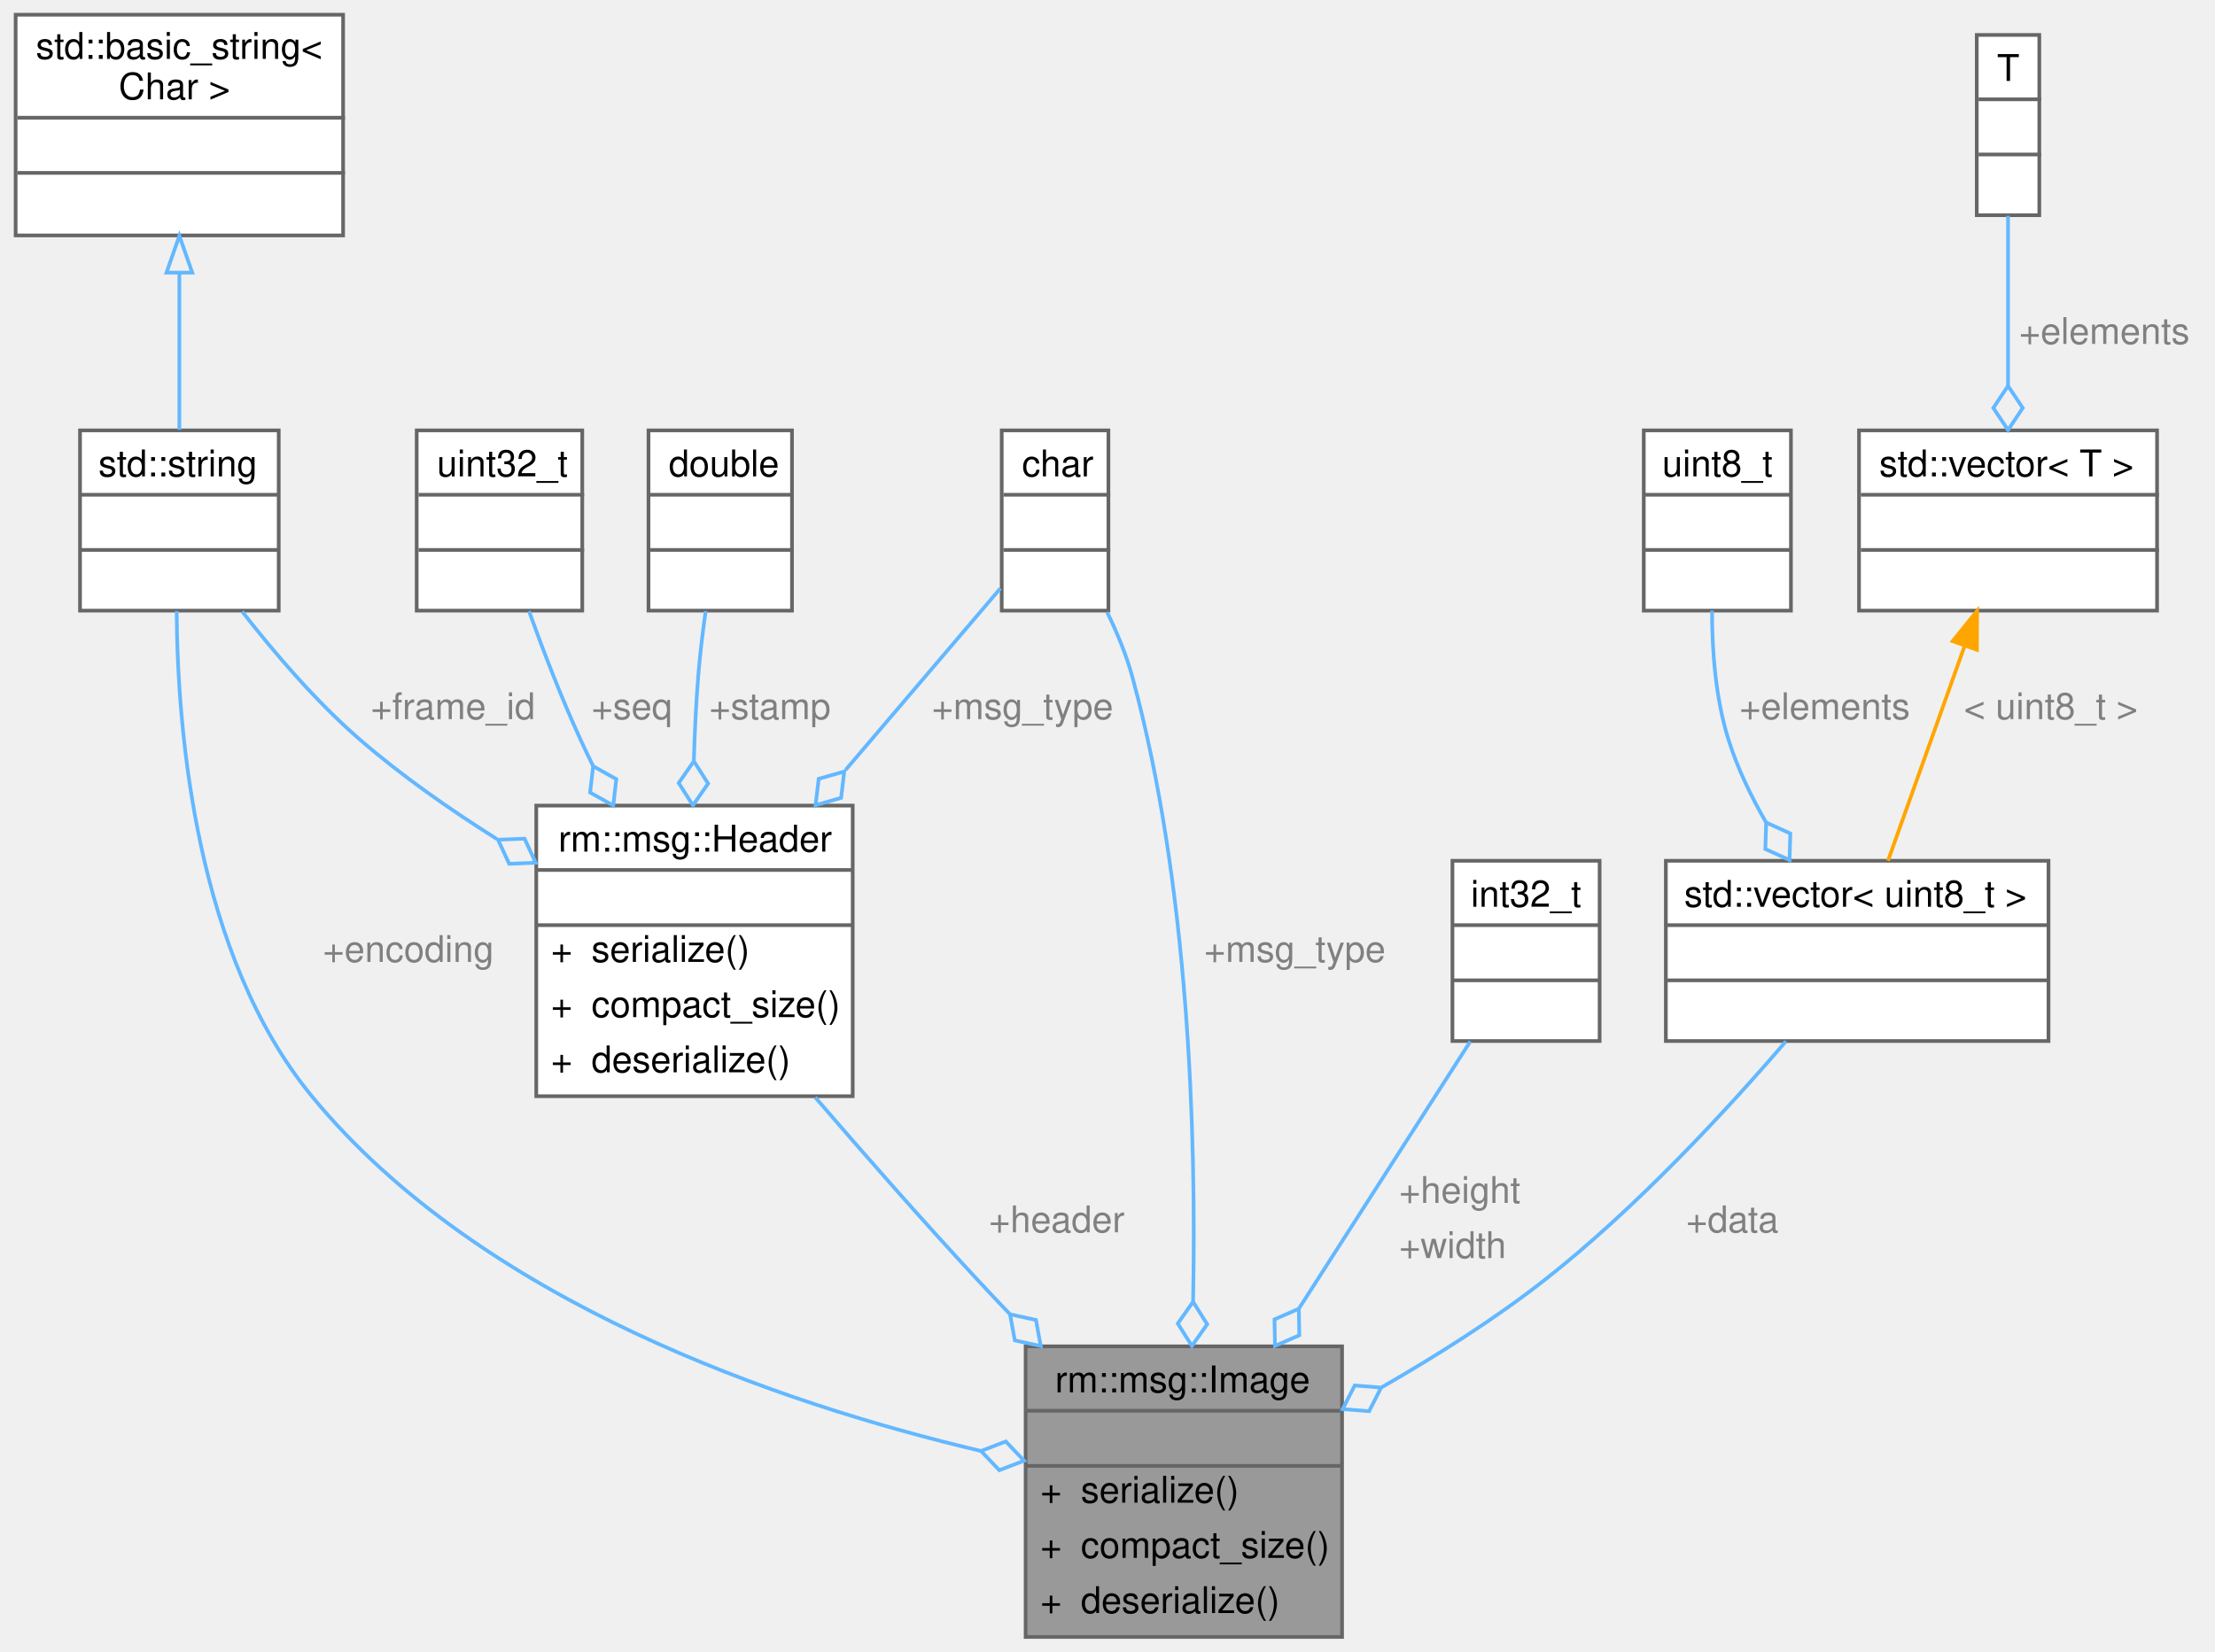
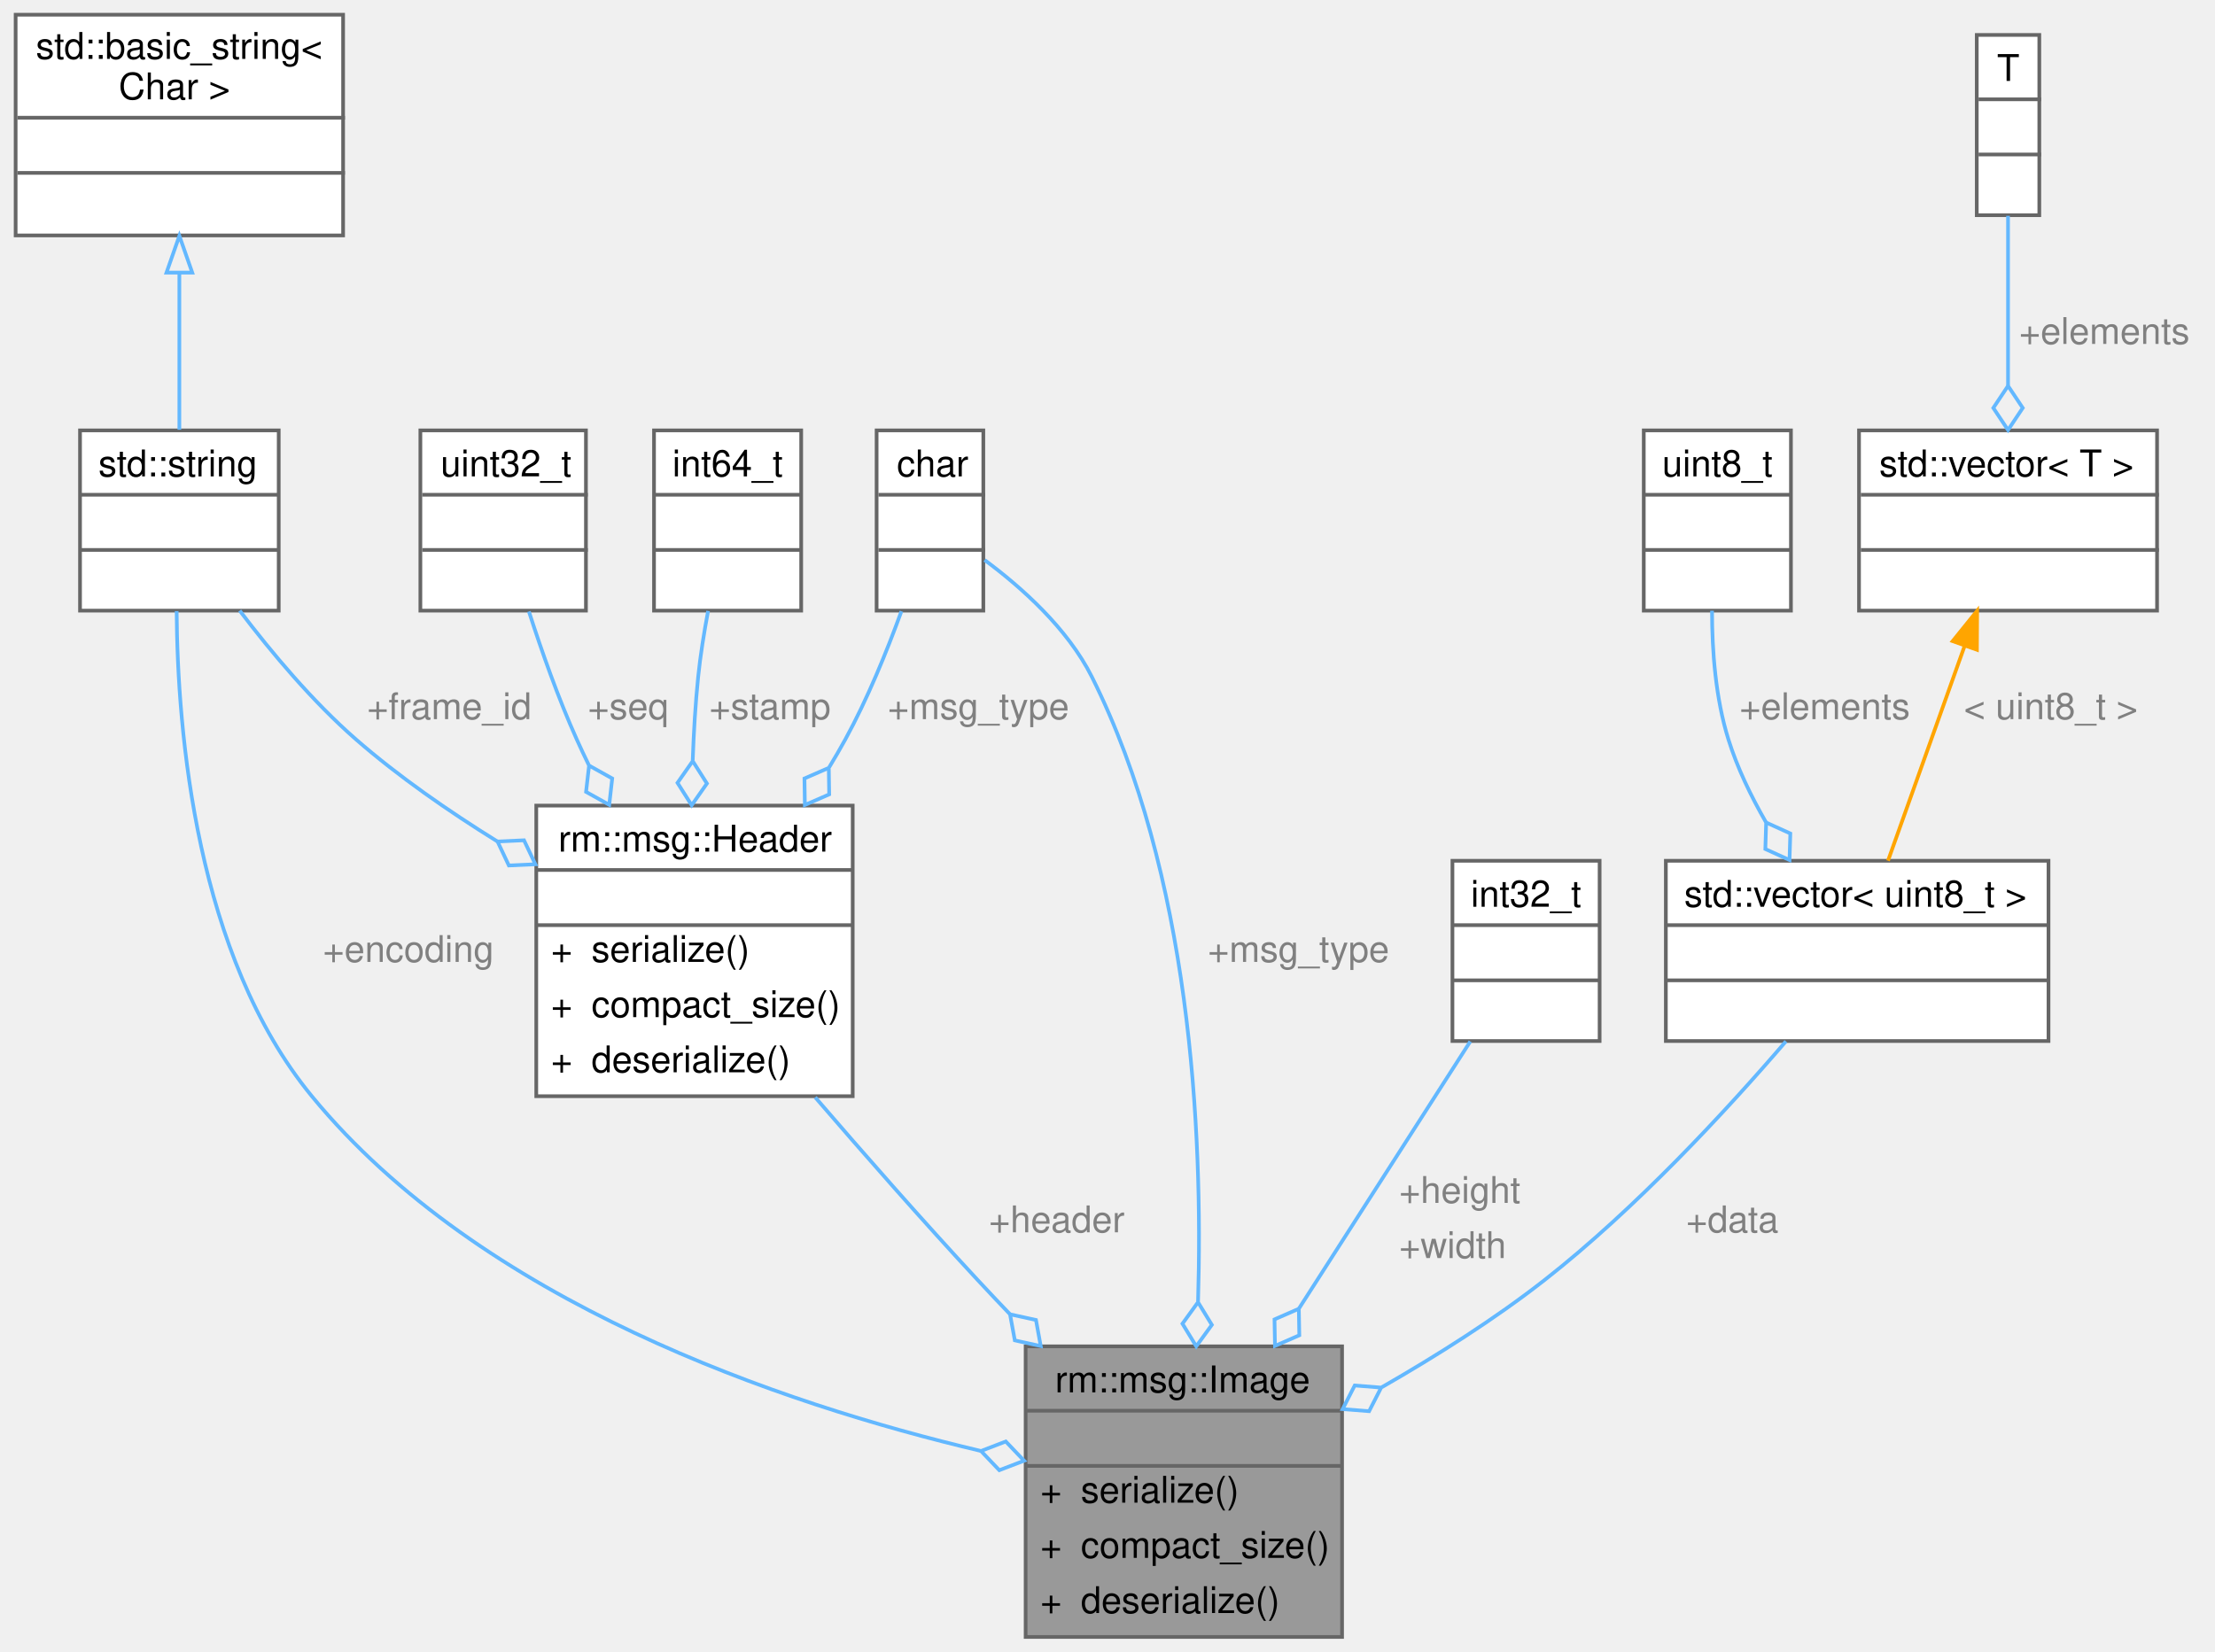
<svg xmlns="http://www.w3.org/2000/svg" xmlns:xlink="http://www.w3.org/1999/xlink" width="602pt" height="449pt" viewBox="0.00 0.00 601.50 449.00">
  <g id="graph0" class="graph" transform="scale(1 1) rotate(0) translate(4 445)">
    <g id="Node000001" class="node">
      <g id="a_Node000001">
        <a xlink:title="Image 消息类型：sensor/Image">
          <polygon fill="#999999" stroke="transparent" points="360.5,-79 274.5,-79 274.5,0 360.5,0 360.5,-79" />
          <text text-anchor="start" x="282.5" y="-66.5" font-family="Helvetica,sans-Serif" font-size="10.00">rm::msg::Image</text>
          <text text-anchor="start" x="315.5" y="-51.5" font-family="Helvetica,sans-Serif" font-size="10.00"> </text>
          <text text-anchor="start" x="278.5" y="-36.5" font-family="Helvetica,sans-Serif" font-size="10.00">+</text>
          <text text-anchor="start" x="289.5" y="-36.5" font-family="Helvetica,sans-Serif" font-size="10.00">serialize()</text>
          <text text-anchor="start" x="278.5" y="-21.5" font-family="Helvetica,sans-Serif" font-size="10.00">+</text>
          <text text-anchor="start" x="289.5" y="-21.5" font-family="Helvetica,sans-Serif" font-size="10.00">compact_size()</text>
          <text text-anchor="start" x="278.5" y="-6.5" font-family="Helvetica,sans-Serif" font-size="10.00">+</text>
          <text text-anchor="start" x="289.5" y="-6.5" font-family="Helvetica,sans-Serif" font-size="10.00">deserialize()</text>
          <polygon fill="#666666" stroke="#666666" points="274.5,-61.5 274.5,-61.5 360.5,-61.5 360.5,-61.5 274.5,-61.5" />
          <polygon fill="#666666" stroke="#666666" points="274.5,-46.5 274.5,-46.5 360.5,-46.5 360.5,-46.5 274.5,-46.5" />
          <polygon fill="none" stroke="#666666" points="274.5,0 274.5,-79 360.5,-79 360.5,0 274.5,0" />
        </a>
      </g>
    </g>
    <g id="Node000002" class="node">
      <g id="a_Node000002">
        <a xlink:href="../../de/de3/classrm_1_1msg_1_1Header.html" target="_top" xlink:title="Header 消息类型：std/Header">
          <polygon fill="white" stroke="transparent" points="227.5,-226 141.5,-226 141.5,-147 227.5,-147 227.5,-226" />
          <text text-anchor="start" x="147.5" y="-213.5" font-family="Helvetica,sans-Serif" font-size="10.00">rm::msg::Header</text>
          <text text-anchor="start" x="182.5" y="-198.5" font-family="Helvetica,sans-Serif" font-size="10.00"> </text>
          <text text-anchor="start" x="145.5" y="-183.5" font-family="Helvetica,sans-Serif" font-size="10.00">+</text>
          <text text-anchor="start" x="156.5" y="-183.5" font-family="Helvetica,sans-Serif" font-size="10.00">serialize()</text>
          <text text-anchor="start" x="145.5" y="-168.5" font-family="Helvetica,sans-Serif" font-size="10.00">+</text>
          <text text-anchor="start" x="156.5" y="-168.5" font-family="Helvetica,sans-Serif" font-size="10.00">compact_size()</text>
          <text text-anchor="start" x="145.5" y="-153.5" font-family="Helvetica,sans-Serif" font-size="10.00">+</text>
          <text text-anchor="start" x="156.5" y="-153.5" font-family="Helvetica,sans-Serif" font-size="10.00">deserialize()</text>
          <polygon fill="#666666" stroke="#666666" points="141.5,-208.5 141.5,-208.5 227.5,-208.5 227.5,-208.5 141.5,-208.5" />
          <polygon fill="#666666" stroke="#666666" points="141.5,-193.5 141.5,-193.5 227.5,-193.5 227.5,-193.5 141.5,-193.5" />
          <polygon fill="none" stroke="#666666" points="141.5,-147 141.5,-226 227.5,-226 227.5,-147 141.5,-147" />
        </a>
      </g>
    </g>
    <g id="edge1_Node000001_Node000002" class="edge">
      <g id="a_edge1_Node000001_Node000002">
        <a xlink:title=" ">
          <path fill="none" stroke="#63b8ff" d="M217.32,-146.69C230.79,-131.05 246.67,-112.97 261.5,-97 264.31,-93.97 267.23,-90.88 270.19,-87.79" />
          <polygon fill="none" stroke="#63b8ff" points="270.26,-87.71 271.56,-80.62 278.6,-79.08 277.31,-86.17 270.26,-87.71" />
        </a>
      </g>
      <text text-anchor="start" x="264.5" y="-110" font-family="Helvetica,sans-Serif" font-size="10.00" fill="grey">+header</text>
    </g>
    <g id="Node000003" class="node">
      <g id="a_Node000003">
        <a xlink:title=" ">
-           <polygon fill="white" stroke="transparent" points="154,-328 109,-328 109,-279 154,-279 154,-328" />
-           <text text-anchor="start" x="114.5" y="-315.5" font-family="Helvetica,sans-Serif" font-size="10.00">uint32_t</text>
-           <text text-anchor="start" x="130" y="-300.5" font-family="Helvetica,sans-Serif" font-size="10.00"> </text>
-           <text text-anchor="start" x="130" y="-285.5" font-family="Helvetica,sans-Serif" font-size="10.00"> </text>
-           <polygon fill="#666666" stroke="#666666" points="109.5,-310.5 109.5,-310.5 154.5,-310.5 154.5,-310.5 109.5,-310.5" />
-           <polygon fill="#666666" stroke="#666666" points="109.5,-295.5 109.5,-295.5 154.5,-295.5 154.5,-295.5 109.5,-295.5" />
-           <polygon fill="none" stroke="#666666" points="109,-279 109,-328 154,-328 154,-279 109,-279" />
+           <polygon fill="white" stroke="transparent" points="155,-328 110,-328 110,-279 155,-279 155,-328" />
+           <text text-anchor="start" x="115.5" y="-315.5" font-family="Helvetica,sans-Serif" font-size="10.00">uint32_t</text>
+           <text text-anchor="start" x="131" y="-300.5" font-family="Helvetica,sans-Serif" font-size="10.00"> </text>
+           <text text-anchor="start" x="131" y="-285.5" font-family="Helvetica,sans-Serif" font-size="10.00"> </text>
+           <polygon fill="#666666" stroke="#666666" points="110.5,-310.5 110.5,-310.5 155.5,-310.5 155.5,-310.5 110.5,-310.5" />
+           <polygon fill="#666666" stroke="#666666" points="110.5,-295.5 110.5,-295.5 155.5,-295.5 155.5,-295.5 110.5,-295.5" />
+           <polygon fill="none" stroke="#666666" points="110,-279 110,-328 155,-328 155,-279 110,-279" />
        </a>
      </g>
    </g>
    <g id="edge2_Node000002_Node000003" class="edge">
      <g id="a_edge2_Node000002_Node000003">
        <a xlink:title=" ">
-           <path fill="none" stroke="#63b8ff" d="M139.53,-278.85C143.41,-268.07 148.33,-255.24 153.5,-244 154.6,-241.6 155.76,-239.17 156.96,-236.73" />
-           <polygon fill="none" stroke="#63b8ff" points="156.96,-236.72 156.13,-229.56 162.42,-226.03 163.25,-233.19 156.96,-236.72" />
-         </a>
-       </g>
-       <text text-anchor="start" x="156.5" y="-249.5" font-family="Helvetica,sans-Serif" font-size="10.00" fill="grey">+seq</text>
+           <path fill="none" stroke="#63b8ff" d="M139.5,-278.77C142.97,-267.98 147.48,-255.16 152.5,-244 153.53,-241.71 154.62,-239.39 155.76,-237.07" />
+           <polygon fill="none" stroke="#63b8ff" points="155.85,-236.89 155.03,-229.73 161.33,-226.22 162.14,-233.38 155.85,-236.89" />
+         </a>
+       </g>
+       <text text-anchor="start" x="155.5" y="-249.5" font-family="Helvetica,sans-Serif" font-size="10.00" fill="grey">+seq</text>
    </g>
    <g id="Node000004" class="node">
      <g id="a_Node000004">
        <a xlink:title=" ">
-           <polygon fill="white" stroke="transparent" points="211,-328 172,-328 172,-279 211,-279 211,-328" />
-           <text text-anchor="start" x="177.5" y="-315.5" font-family="Helvetica,sans-Serif" font-size="10.00">double</text>
-           <text text-anchor="start" x="190" y="-300.5" font-family="Helvetica,sans-Serif" font-size="10.00"> </text>
-           <text text-anchor="start" x="190" y="-285.5" font-family="Helvetica,sans-Serif" font-size="10.00"> </text>
-           <polygon fill="#666666" stroke="#666666" points="172.5,-310.5 172.5,-310.5 211.5,-310.5 211.5,-310.5 172.5,-310.5" />
-           <polygon fill="#666666" stroke="#666666" points="172.5,-295.5 172.5,-295.5 211.5,-295.5 211.5,-295.5 172.5,-295.5" />
-           <polygon fill="none" stroke="#666666" points="172,-279 172,-328 211,-328 211,-279 172,-279" />
+           <polygon fill="white" stroke="transparent" points="213.5,-328 173.5,-328 173.5,-279 213.5,-279 213.5,-328" />
+           <text text-anchor="start" x="178.5" y="-315.5" font-family="Helvetica,sans-Serif" font-size="10.00">int64_t</text>
+           <text text-anchor="start" x="191.5" y="-300.5" font-family="Helvetica,sans-Serif" font-size="10.00"> </text>
+           <text text-anchor="start" x="191.5" y="-285.5" font-family="Helvetica,sans-Serif" font-size="10.00"> </text>
+           <polygon fill="#666666" stroke="#666666" points="173.5,-310.5 173.5,-310.5 213.5,-310.5 213.5,-310.5 173.5,-310.5" />
+           <polygon fill="#666666" stroke="#666666" points="173.5,-295.5 173.5,-295.5 213.5,-295.5 213.5,-295.5 173.5,-295.5" />
+           <polygon fill="none" stroke="#666666" points="173.5,-279 173.5,-328 213.5,-328 213.5,-279 173.5,-279" />
        </a>
      </g>
    </g>
    <g id="edge3_Node000002_Node000004" class="edge">
      <g id="a_edge3_Node000002_Node000004">
        <a xlink:title=" ">
-           <path fill="none" stroke="#63b8ff" d="M187.54,-278.86C186.71,-273.04 185.96,-266.81 185.5,-261 184.92,-253.66 184.55,-245.89 184.33,-238.26" />
-           <polygon fill="none" stroke="#63b8ff" points="184.33,-238.07 180.21,-232.15 184.08,-226.07 188.2,-231.99 184.33,-238.07" />
+           <path fill="none" stroke="#63b8ff" d="M188.2,-278.91C187.1,-273.08 186.1,-266.84 185.5,-261 184.75,-253.67 184.29,-245.91 184.02,-238.29" />
+           <polygon fill="none" stroke="#63b8ff" points="184.02,-238.1 179.88,-232.19 183.74,-226.1 187.88,-232.01 184.02,-238.1" />
        </a>
      </g>
      <text text-anchor="start" x="188.5" y="-249.5" font-family="Helvetica,sans-Serif" font-size="10.00" fill="grey">+stamp</text>
    </g>
    <g id="Node000005" class="node">
      <g id="a_Node000005">
        <a xlink:title=" ">
          <polygon fill="white" stroke="transparent" points="71.5,-328 17.5,-328 17.5,-279 71.5,-279 71.5,-328" />
          <text text-anchor="start" x="22.5" y="-315.5" font-family="Helvetica,sans-Serif" font-size="10.00">std::string</text>
          <text text-anchor="start" x="42.5" y="-300.5" font-family="Helvetica,sans-Serif" font-size="10.00"> </text>
          <text text-anchor="start" x="42.5" y="-285.5" font-family="Helvetica,sans-Serif" font-size="10.00"> </text>
          <polygon fill="#666666" stroke="#666666" points="17.5,-310.5 17.5,-310.5 71.5,-310.5 71.5,-310.5 17.5,-310.5" />
          <polygon fill="#666666" stroke="#666666" points="17.5,-295.5 17.5,-295.5 71.5,-295.5 71.5,-295.5 17.5,-295.5" />
          <polygon fill="none" stroke="#666666" points="17.5,-279 17.5,-328 71.5,-328 71.5,-279 17.5,-279" />
        </a>
      </g>
    </g>
    <g id="edge8_Node000001_Node000005" class="edge">
      <g id="a_edge8_Node000001_Node000005">
        <a xlink:title=" ">
          <path fill="none" stroke="#63b8ff" d="M43.76,-278.88C43.98,-245.74 49.09,-185.21 80.5,-147 126.44,-91.11 207.83,-63.45 262.22,-50.59" />
          <polygon fill="none" stroke="#63b8ff" points="262.37,-50.55 267.34,-45.33 274.08,-47.91 269.1,-53.14 262.37,-50.55" />
        </a>
      </g>
      <text text-anchor="start" x="83.5" y="-183.5" font-family="Helvetica,sans-Serif" font-size="10.00" fill="grey">+encoding</text>
    </g>
    <g id="edge4_Node000002_Node000005" class="edge">
      <g id="a_edge4_Node000002_Node000005">
        <a xlink:title=" ">
-           <path fill="none" stroke="#63b8ff" d="M61.57,-278.76C70.36,-267.47 81.69,-254.24 93.5,-244 104.8,-234.19 117.99,-224.97 130.76,-216.93" />
-           <polygon fill="none" stroke="#63b8ff" points="131.1,-216.73 134.14,-210.18 141.34,-210.47 138.31,-217.01 131.1,-216.73" />
-         </a>
-       </g>
-       <text text-anchor="start" x="96.5" y="-249.5" font-family="Helvetica,sans-Serif" font-size="10.00" fill="grey">+frame_id</text>
+           <path fill="none" stroke="#63b8ff" d="M60.9,-279C69.52,-267.64 80.72,-254.28 92.5,-244 104.09,-233.89 117.71,-224.46 130.85,-216.3" />
+           <polygon fill="none" stroke="#63b8ff" points="130.97,-216.24 134.05,-209.72 141.25,-210.05 138.17,-216.57 130.97,-216.24" />
+         </a>
+       </g>
+       <text text-anchor="start" x="95.5" y="-249.5" font-family="Helvetica,sans-Serif" font-size="10.00" fill="grey">+frame_id</text>
    </g>
    <g id="Node000006" class="node">
      <g id="a_Node000006">
        <a xlink:title=" ">
          <polygon fill="white" stroke="transparent" points="89,-441 0,-441 0,-381 89,-381 89,-441" />
          <text text-anchor="start" x="5.5" y="-429" font-family="Helvetica,sans-Serif" font-size="10.00">std::basic_string&lt;</text>
          <text text-anchor="start" x="28" y="-418" font-family="Helvetica,sans-Serif" font-size="10.00"> Char &gt;</text>
          <text text-anchor="start" x="43" y="-403" font-family="Helvetica,sans-Serif" font-size="10.00"> </text>
          <text text-anchor="start" x="43" y="-388" font-family="Helvetica,sans-Serif" font-size="10.00"> </text>
          <polygon fill="#666666" stroke="#666666" points="0.5,-413 0.5,-413 89.5,-413 89.5,-413 0.5,-413" />
          <polygon fill="#666666" stroke="#666666" points="0.5,-398 0.5,-398 89.5,-398 89.5,-398 0.5,-398" />
          <polygon fill="none" stroke="#666666" points="0,-381 0,-441 89,-441 89,-381 0,-381" />
        </a>
      </g>
    </g>
    <g id="edge5_Node000005_Node000006" class="edge">
      <g id="a_edge5_Node000005_Node000006">
        <a xlink:title=" ">
          <path fill="none" stroke="#63b8ff" d="M44.5,-370.79C44.5,-356.47 44.5,-340.73 44.5,-328.18" />
          <polygon fill="none" stroke="#63b8ff" points="41,-370.89 44.5,-380.89 48,-370.89 41,-370.89" />
        </a>
      </g>
    </g>
    <g id="Node000007" class="node">
      <g id="a_Node000007">
        <a xlink:title=" ">
-           <polygon fill="white" stroke="transparent" points="297,-328 268,-328 268,-279 297,-279 297,-328" />
-           <text text-anchor="start" x="273.5" y="-315.5" font-family="Helvetica,sans-Serif" font-size="10.00">char</text>
-           <text text-anchor="start" x="281" y="-300.5" font-family="Helvetica,sans-Serif" font-size="10.00"> </text>
-           <text text-anchor="start" x="281" y="-285.5" font-family="Helvetica,sans-Serif" font-size="10.00"> </text>
-           <polygon fill="#666666" stroke="#666666" points="268.5,-310.5 268.5,-310.5 297.5,-310.5 297.5,-310.5 268.5,-310.5" />
-           <polygon fill="#666666" stroke="#666666" points="268.5,-295.5 268.5,-295.5 297.5,-295.5 297.5,-295.5 268.5,-295.5" />
-           <polygon fill="none" stroke="#666666" points="268,-279 268,-328 297,-328 297,-279 268,-279" />
+           <polygon fill="white" stroke="transparent" points="263,-328 234,-328 234,-279 263,-279 263,-328" />
+           <text text-anchor="start" x="239.5" y="-315.5" font-family="Helvetica,sans-Serif" font-size="10.00">char</text>
+           <text text-anchor="start" x="247" y="-300.5" font-family="Helvetica,sans-Serif" font-size="10.00"> </text>
+           <text text-anchor="start" x="247" y="-285.5" font-family="Helvetica,sans-Serif" font-size="10.00"> </text>
+           <polygon fill="#666666" stroke="#666666" points="234.5,-310.5 234.5,-310.5 263.5,-310.5 263.5,-310.5 234.5,-310.5" />
+           <polygon fill="#666666" stroke="#666666" points="234.5,-295.5 234.5,-295.5 263.5,-295.5 263.5,-295.5 234.5,-295.5" />
+           <polygon fill="none" stroke="#666666" points="234,-279 234,-328 263,-328 263,-279 234,-279" />
        </a>
      </g>
    </g>
    <g id="edge13_Node000001_Node000007" class="edge">
      <g id="a_edge13_Node000001_Node000007">
        <a xlink:title=" ">
-           <path fill="none" stroke="#63b8ff" d="M296.65,-278.58C299.38,-272.98 301.89,-266.92 303.5,-261 318.93,-204.34 320.91,-136.58 320.01,-91.27" />
-           <polygon fill="none" stroke="#63b8ff" points="320.01,-91.11 315.85,-85.21 319.69,-79.11 323.85,-85 320.01,-91.11" />
-         </a>
-       </g>
-       <text text-anchor="start" x="323" y="-183.5" font-family="Helvetica,sans-Serif" font-size="10.00" fill="grey">+msg_type</text>
+           <path fill="none" stroke="#63b8ff" d="M263.36,-292.76C273.38,-285.33 285.92,-274.15 292.5,-261 319.26,-207.5 322.75,-137.79 321.36,-91.21" />
+           <polygon fill="none" stroke="#63b8ff" points="321.35,-91 317.12,-85.16 320.87,-79.01 325.11,-84.84 321.35,-91" />
+         </a>
+       </g>
+       <text text-anchor="start" x="324" y="-183.5" font-family="Helvetica,sans-Serif" font-size="10.00" fill="grey">+msg_type</text>
    </g>
    <g id="edge6_Node000002_Node000007" class="edge">
      <g id="a_edge6_Node000002_Node000007">
        <a xlink:title=" ">
-           <path fill="none" stroke="#63b8ff" d="M267.62,-285.03C256.41,-271.89 240.48,-253.19 225.56,-235.69" />
-           <polygon fill="none" stroke="#63b8ff" points="225.2,-235.26 218.26,-233.28 217.41,-226.12 224.35,-228.1 225.2,-235.26" />
-         </a>
-       </g>
-       <text text-anchor="start" x="249" y="-249.5" font-family="Helvetica,sans-Serif" font-size="10.00" fill="grey">+msg_type</text>
+           <path fill="none" stroke="#63b8ff" d="M240.74,-278.83C236.78,-267.93 231.53,-255.01 225.5,-244 224.12,-241.49 222.65,-238.96 221.12,-236.44" />
+           <polygon fill="none" stroke="#63b8ff" points="221,-236.26 214.39,-233.38 214.5,-226.17 221.11,-229.05 221,-236.26" />
+         </a>
+       </g>
+       <text text-anchor="start" x="237" y="-249.5" font-family="Helvetica,sans-Serif" font-size="10.00" fill="grey">+msg_type</text>
    </g>
    <g id="Node000008" class="node">
      <g id="a_Node000008">
        <a xlink:title=" ">
          <polygon fill="white" stroke="transparent" points="430.5,-211 390.5,-211 390.5,-162 430.5,-162 430.5,-211" />
          <text text-anchor="start" x="395.5" y="-198.5" font-family="Helvetica,sans-Serif" font-size="10.00">int32_t</text>
          <text text-anchor="start" x="408.5" y="-183.5" font-family="Helvetica,sans-Serif" font-size="10.00"> </text>
          <text text-anchor="start" x="408.5" y="-168.5" font-family="Helvetica,sans-Serif" font-size="10.00"> </text>
          <polygon fill="#666666" stroke="#666666" points="390.5,-193.5 390.5,-193.5 430.5,-193.5 430.5,-193.5 390.5,-193.5" />
          <polygon fill="#666666" stroke="#666666" points="390.5,-178.5 390.5,-178.5 430.5,-178.5 430.5,-178.5 390.5,-178.5" />
          <polygon fill="none" stroke="#666666" points="390.5,-162 390.5,-211 430.5,-211 430.5,-162 390.5,-162" />
        </a>
      </g>
    </g>
    <g id="edge7_Node000001_Node000008" class="edge">
      <g id="a_edge7_Node000001_Node000008">
        <a xlink:title=" ">
          <path fill="none" stroke="#63b8ff" d="M395.35,-161.88C382.79,-142.29 364.5,-113.79 348.81,-89.32" />
          <polygon fill="none" stroke="#63b8ff" points="348.75,-89.22 342.14,-86.33 342.27,-79.12 348.88,-82.01 348.75,-89.22" />
        </a>
      </g>
      <text text-anchor="start" x="376" y="-118" font-family="Helvetica,sans-Serif" font-size="10.00" fill="grey">+height</text>
      <text text-anchor="start" x="376" y="-103" font-family="Helvetica,sans-Serif" font-size="10.00" fill="grey">+width</text>
    </g>
    <g id="Node000009" class="node">
      <g id="a_Node000009">
        <a xlink:title=" ">
          <polygon fill="white" stroke="transparent" points="552.5,-211 448.5,-211 448.5,-162 552.5,-162 552.5,-211" />
          <text text-anchor="start" x="453.5" y="-198.5" font-family="Helvetica,sans-Serif" font-size="10.00">std::vector&lt; uint8_t &gt;</text>
          <text text-anchor="start" x="498.5" y="-183.5" font-family="Helvetica,sans-Serif" font-size="10.00"> </text>
          <text text-anchor="start" x="498.5" y="-168.5" font-family="Helvetica,sans-Serif" font-size="10.00"> </text>
          <polygon fill="#666666" stroke="#666666" points="448.5,-193.5 448.5,-193.5 552.5,-193.5 552.5,-193.5 448.5,-193.5" />
          <polygon fill="#666666" stroke="#666666" points="448.5,-178.5 448.5,-178.5 552.5,-178.5 552.5,-178.5 448.5,-178.5" />
          <polygon fill="none" stroke="#666666" points="448.5,-162 448.5,-211 552.5,-211 552.5,-162 448.5,-162" />
        </a>
      </g>
    </g>
    <g id="edge9_Node000001_Node000009" class="edge">
      <g id="a_edge9_Node000001_Node000009">
        <a xlink:title=" ">
          <path fill="none" stroke="#63b8ff" d="M481.13,-161.91C464.86,-142.98 440.32,-116.44 415.5,-97 401.94,-86.38 386.16,-76.41 371.29,-67.88" />
          <polygon fill="none" stroke="#63b8ff" points="371.13,-67.79 363.94,-68.36 360.66,-61.94 367.85,-61.37 371.13,-67.79" />
        </a>
      </g>
      <text text-anchor="start" x="454" y="-110" font-family="Helvetica,sans-Serif" font-size="10.00" fill="grey">+data</text>
    </g>
    <g id="Node000010" class="node">
      <g id="a_Node000010">
        <a xlink:title=" ">
          <polygon fill="white" stroke="transparent" points="482.5,-328 442.5,-328 442.5,-279 482.5,-279 482.5,-328" />
          <text text-anchor="start" x="447.5" y="-315.5" font-family="Helvetica,sans-Serif" font-size="10.00">uint8_t</text>
          <text text-anchor="start" x="460.5" y="-300.5" font-family="Helvetica,sans-Serif" font-size="10.00"> </text>
          <text text-anchor="start" x="460.5" y="-285.5" font-family="Helvetica,sans-Serif" font-size="10.00"> </text>
          <polygon fill="#666666" stroke="#666666" points="442.5,-310.5 442.5,-310.5 482.5,-310.5 482.5,-310.5 442.5,-310.5" />
          <polygon fill="#666666" stroke="#666666" points="442.5,-295.5 442.5,-295.5 482.5,-295.5 482.5,-295.5 442.5,-295.5" />
          <polygon fill="none" stroke="#666666" points="442.5,-279 442.5,-328 482.5,-328 482.5,-279 442.5,-279" />
        </a>
      </g>
    </g>
    <g id="edge10_Node000009_Node000010" class="edge">
      <g id="a_edge10_Node000009_Node000010">
        <a xlink:title=" ">
          <path fill="none" stroke="#63b8ff" d="M461.05,-278.97C461.05,-268.1 462.01,-255.16 465.5,-244 467.9,-236.32 471.59,-228.63 475.69,-221.51" />
          <polygon fill="none" stroke="#63b8ff" points="475.76,-221.4 475.54,-214.19 482.11,-211.21 482.33,-218.42 475.76,-221.4" />
        </a>
      </g>
      <text text-anchor="start" x="468.5" y="-249.5" font-family="Helvetica,sans-Serif" font-size="10.00" fill="grey">+elements</text>
    </g>
    <g id="Node000011" class="node">
      <g id="a_Node000011">
        <a xlink:title=" ">
          <polygon fill="white" stroke="transparent" points="582,-328 501,-328 501,-279 582,-279 582,-328" />
          <text text-anchor="start" x="506.5" y="-315.5" font-family="Helvetica,sans-Serif" font-size="10.00">std::vector&lt; T &gt;</text>
          <text text-anchor="start" x="540" y="-300.5" font-family="Helvetica,sans-Serif" font-size="10.00"> </text>
          <text text-anchor="start" x="540" y="-285.5" font-family="Helvetica,sans-Serif" font-size="10.00"> </text>
          <polygon fill="#666666" stroke="#666666" points="501.5,-310.5 501.5,-310.5 582.5,-310.5 582.5,-310.5 501.5,-310.5" />
          <polygon fill="#666666" stroke="#666666" points="501.5,-295.5 501.5,-295.5 582.5,-295.5 582.5,-295.5 501.5,-295.5" />
          <polygon fill="none" stroke="#666666" points="501,-279 501,-328 582,-328 582,-279 501,-279" />
        </a>
      </g>
    </g>
    <g id="edge11_Node000009_Node000011" class="edge">
      <g id="a_edge11_Node000009_Node000011">
        <a xlink:title=" ">
          <path fill="none" stroke="orange" d="M529.68,-269.35C523.03,-250.69 514.88,-227.83 508.88,-211.02" />
          <polygon fill="orange" stroke="orange" points="526.45,-270.71 533.1,-278.95 533.04,-268.36 526.45,-270.71" />
        </a>
      </g>
      <text text-anchor="start" x="529.5" y="-249.5" font-family="Helvetica,sans-Serif" font-size="10.00" fill="grey">&lt; uint8_t &gt;</text>
    </g>
    <g id="Node000012" class="node">
      <g id="a_Node000012">
        <a xlink:title=" ">
          <polygon fill="white" stroke="transparent" points="550,-435.5 533,-435.5 533,-386.5 550,-386.5 550,-435.5" />
          <text text-anchor="start" x="538.5" y="-423" font-family="Helvetica,sans-Serif" font-size="10.00">T</text>
          <text text-anchor="start" x="540" y="-408" font-family="Helvetica,sans-Serif" font-size="10.00"> </text>
          <text text-anchor="start" x="540" y="-393" font-family="Helvetica,sans-Serif" font-size="10.00"> </text>
          <polygon fill="#666666" stroke="#666666" points="533.5,-418 533.5,-418 550.5,-418 550.5,-418 533.5,-418" />
          <polygon fill="#666666" stroke="#666666" points="533.5,-403 533.5,-403 550.5,-403 550.5,-403 533.5,-403" />
          <polygon fill="none" stroke="#666666" points="533,-386.5 533,-435.5 550,-435.5 550,-386.5 533,-386.5" />
        </a>
      </g>
    </g>
    <g id="edge12_Node000011_Node000012" class="edge">
      <g id="a_edge12_Node000011_Node000012">
        <a xlink:title=" ">
          <path fill="none" stroke="#63b8ff" d="M541.5,-386.32C541.5,-372.75 541.5,-355.44 541.5,-340.24" />
          <polygon fill="none" stroke="#63b8ff" points="541.5,-340.1 537.5,-334.1 541.5,-328.1 545.5,-334.1 541.5,-340.1" />
        </a>
      </g>
      <text text-anchor="start" x="544.5" y="-351.5" font-family="Helvetica,sans-Serif" font-size="10.00" fill="grey">+elements</text>
    </g>
  </g>
</svg>
